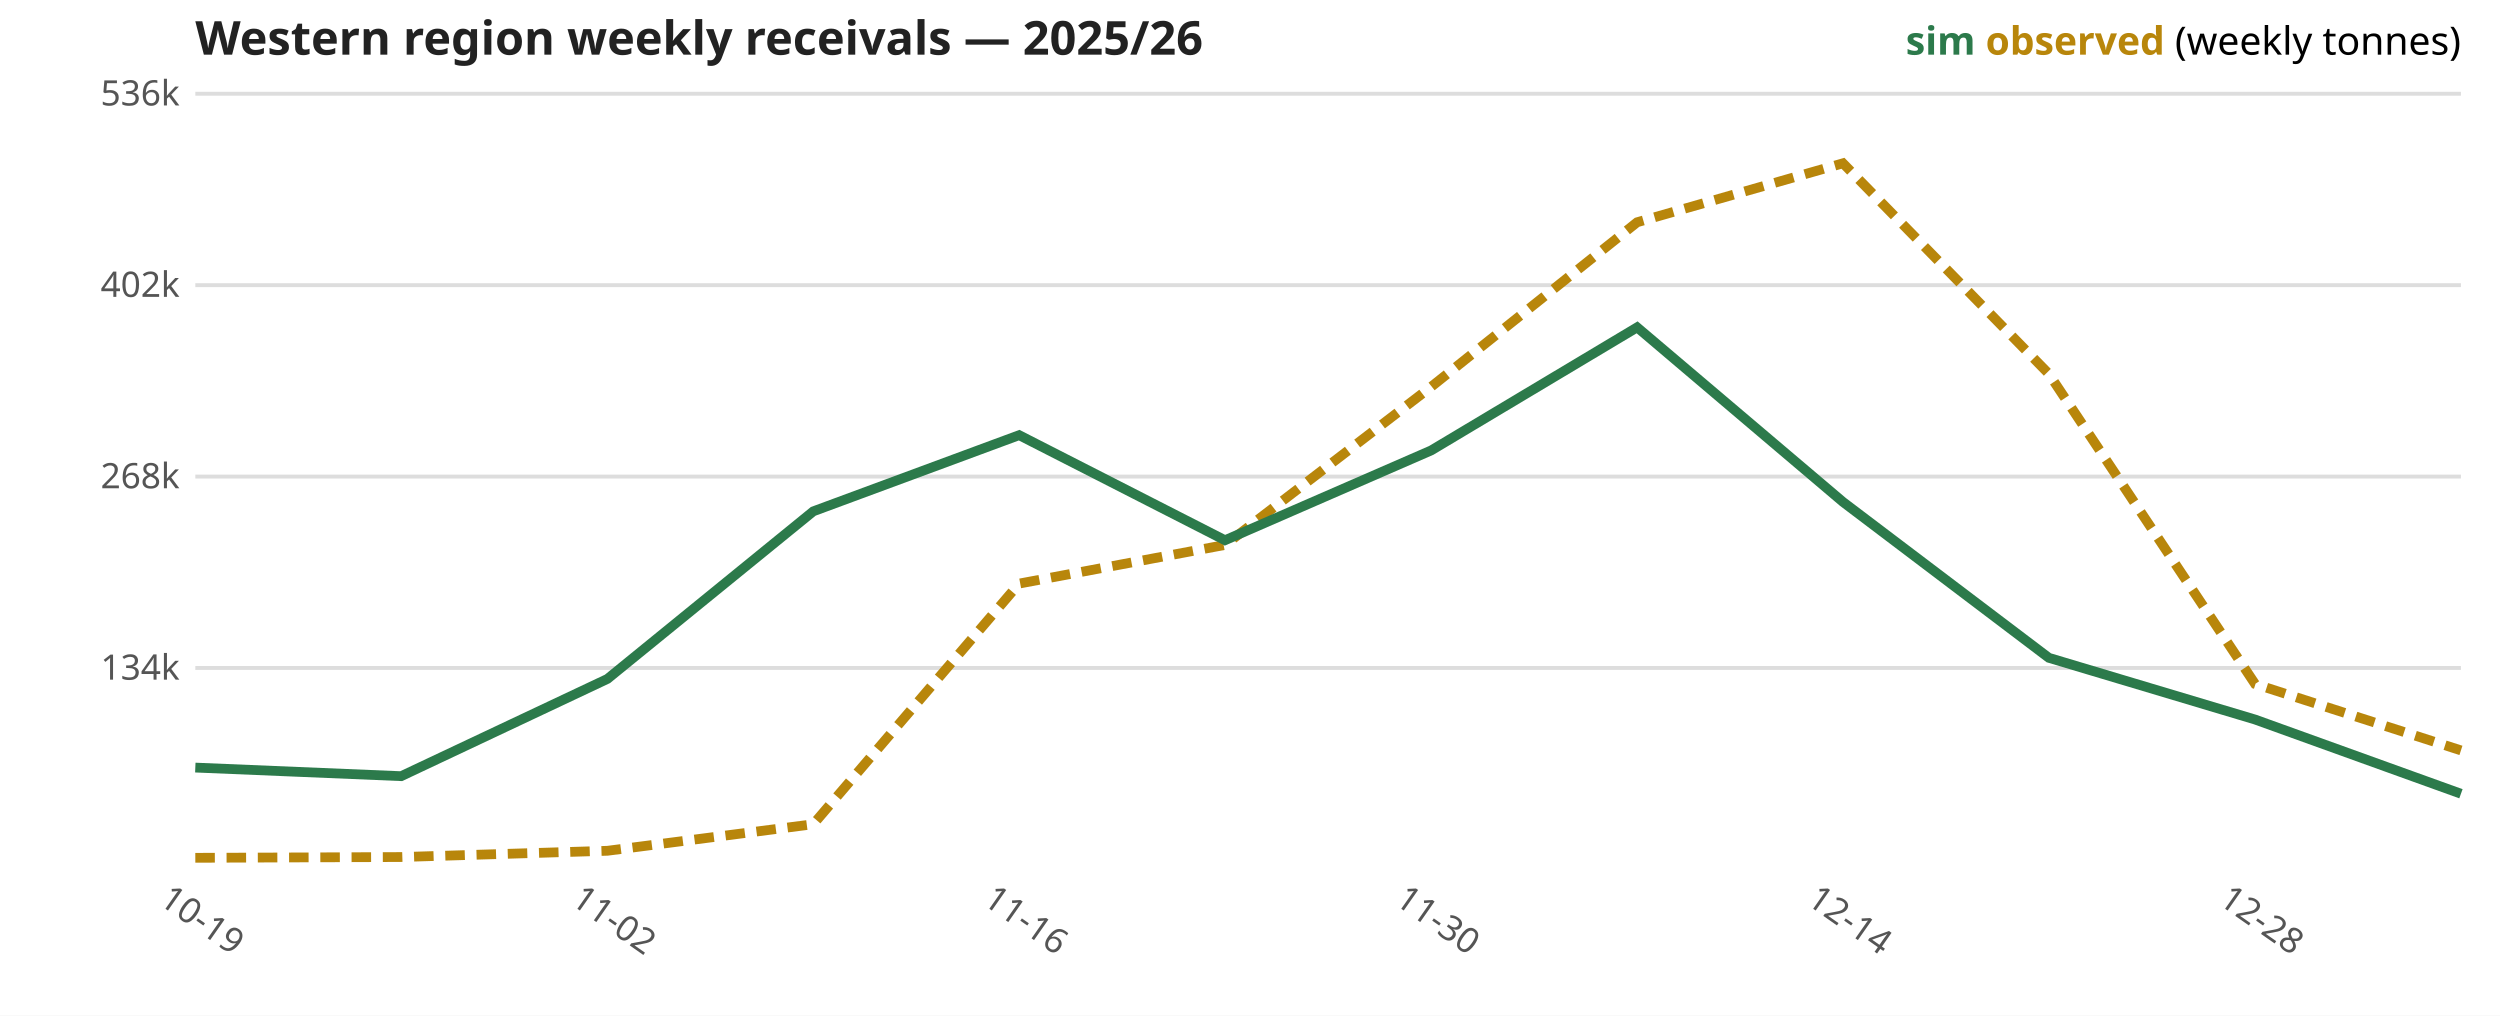
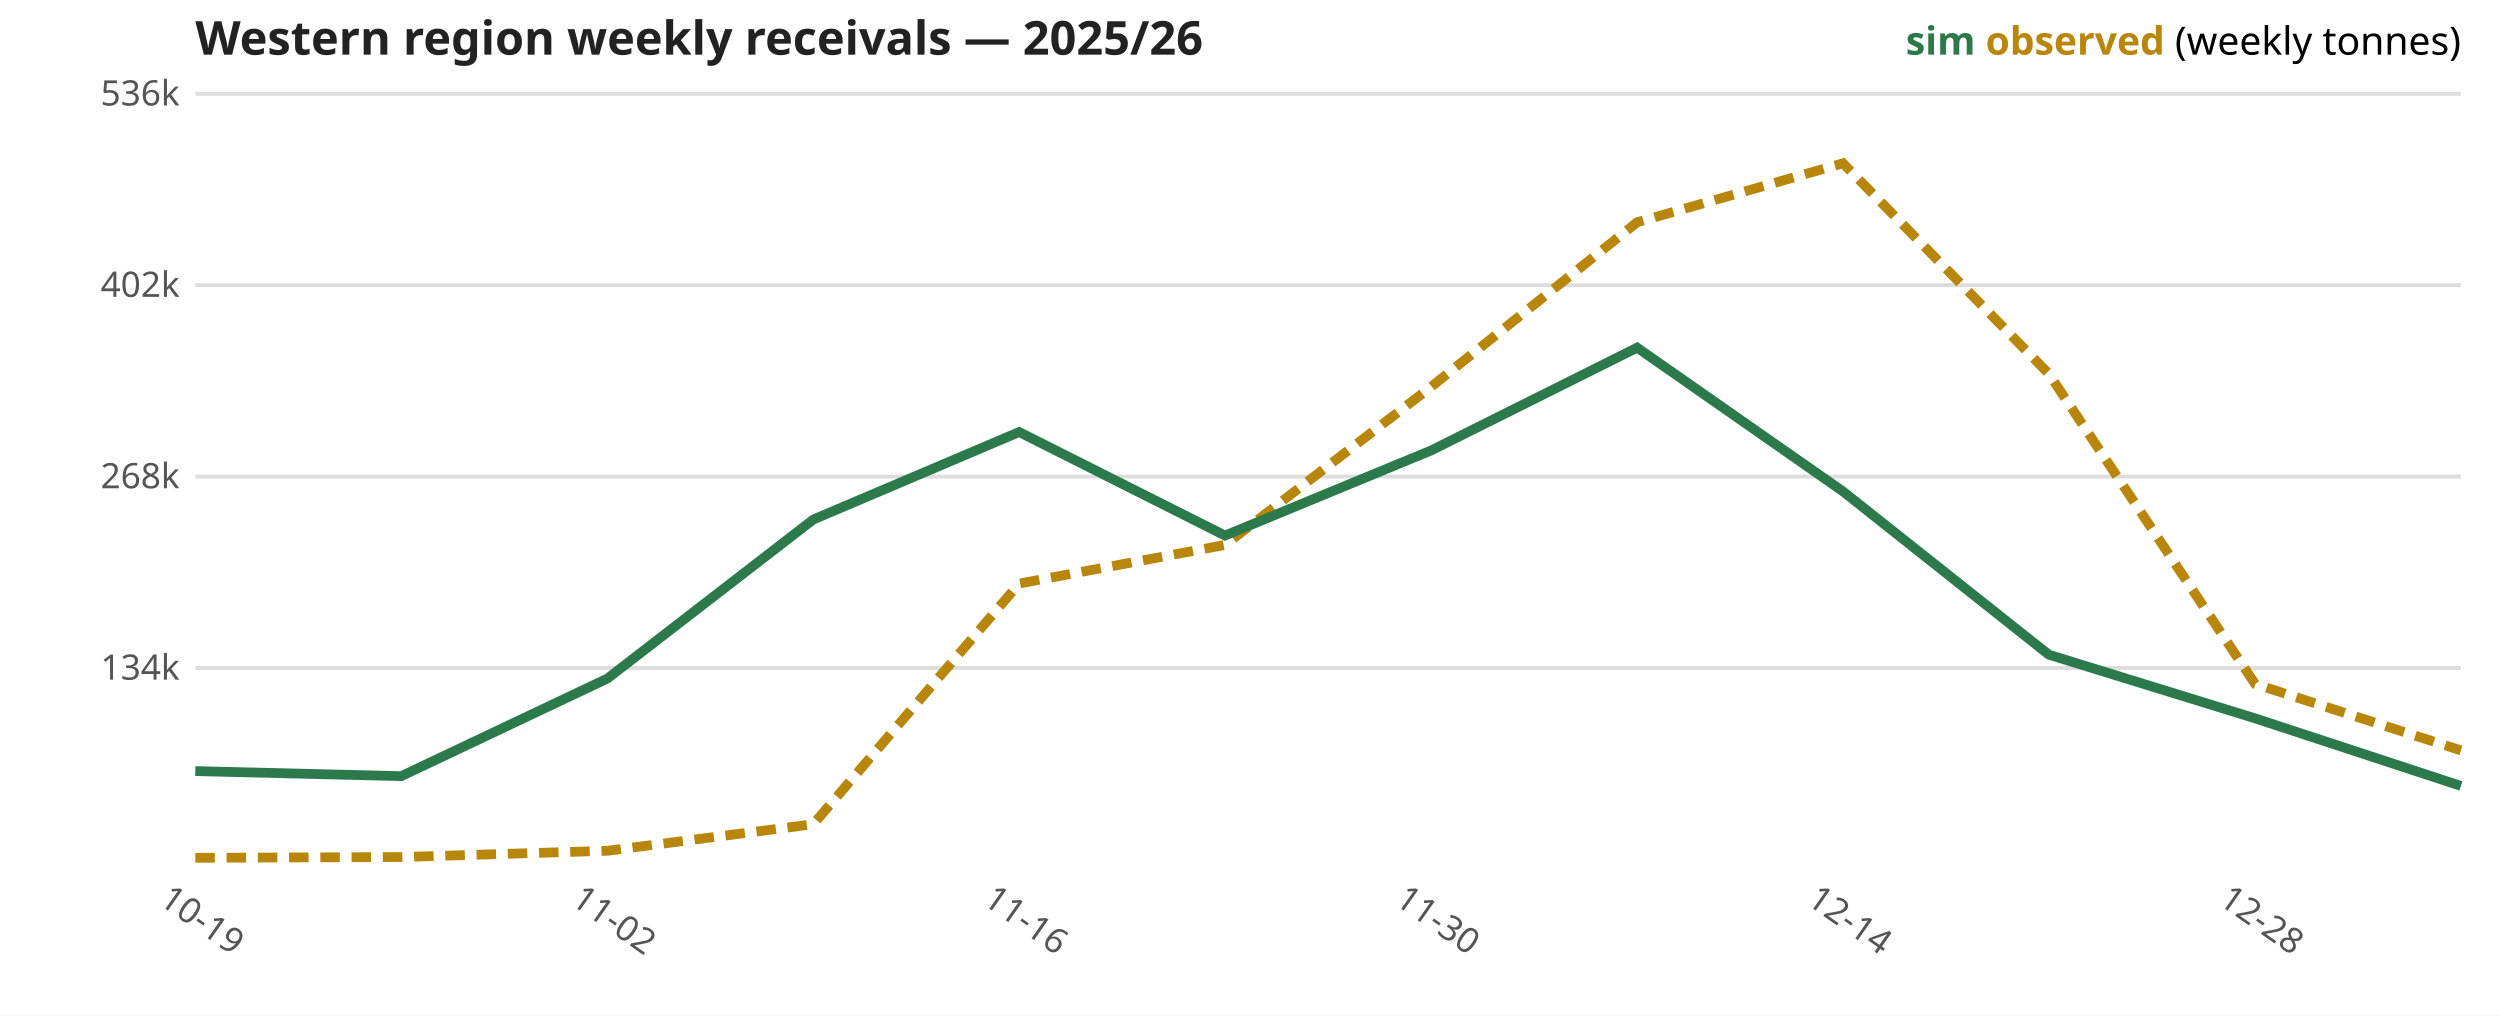
<svg xmlns="http://www.w3.org/2000/svg" viewBox="0 0 640 260" font-family="sans-serif">
  <rect width="640" height="260" fill="white" />
  <text x="50" y="14" font-size="12" font-weight="bold" fill="#222">Western region weekly receivals — 2025/26</text>
  <text x="630" y="14" font-size="10" text-anchor="end">
    <tspan fill="#2c7a4b" font-weight="bold">sim</tspan>
    <tspan fill="#b8860b" font-weight="bold">observed</tspan> (weekly tonnes)</text>
  <line x1="50" x2="630" y1="171" y2="171" stroke="#ddd" />
  <text x="46" y="174" font-size="9" text-anchor="end" fill="#555">134k</text>
  <line x1="50" x2="630" y1="122" y2="122" stroke="#ddd" />
  <text x="46" y="125" font-size="9" text-anchor="end" fill="#555">268k</text>
  <line x1="50" x2="630" y1="73" y2="73" stroke="#ddd" />
  <text x="46" y="76" font-size="9" text-anchor="end" fill="#555">402k</text>
  <line x1="50" x2="630" y1="24" y2="24" stroke="#ddd" />
  <text x="46" y="27" font-size="9" text-anchor="end" fill="#555">536k</text>
  <path d="M50.0,219.6L102.7,219.4L155.5,217.8L208.2,211.0L260.9,149.4L313.6,139.5L366.4,99.0L419.1,56.9L471.8,41.8L524.5,95.7L577.3,175.1L630.0,192.1" fill="none" stroke="#b8860b" stroke-width="2.5" stroke-dasharray="5 3" />
-   <path d="M50.0,196.5L102.7,198.7L155.5,173.8L208.2,130.9L260.9,111.4L313.6,138.3L366.4,115.3L419.1,83.8L471.8,128.5L524.5,168.4L577.3,184.2L630.0,203.2" fill="none" stroke="#2c7a4b" stroke-width="2.5" />
+   <path d="M50.0,197.4L102.7,198.7L155.5,173.7L208.2,133.0L260.9,110.6L313.6,137.1L366.4,115.3L419.1,89.0L471.8,125.8L524.5,167.6L577.3,183.9L630.0,201.2" fill="none" stroke="#2c7a4b" stroke-width="2.5" />
  <text x="50" y="238" font-size="9" text-anchor="middle" fill="#555" transform="rotate(35 50 238)">10-19</text>
  <text x="155.455" y="238" font-size="9" text-anchor="middle" fill="#555" transform="rotate(35 155.4545 238)">11-02</text>
  <text x="260.909" y="238" font-size="9" text-anchor="middle" fill="#555" transform="rotate(35 260.9091 238)">11-16</text>
  <text x="366.364" y="238" font-size="9" text-anchor="middle" fill="#555" transform="rotate(35 366.3636 238)">11-30</text>
  <text x="471.818" y="238" font-size="9" text-anchor="middle" fill="#555" transform="rotate(35 471.8182 238)">12-14</text>
  <text x="577.273" y="238" font-size="9" text-anchor="middle" fill="#555" transform="rotate(35 577.2727 238)">12-28</text>
</svg>
